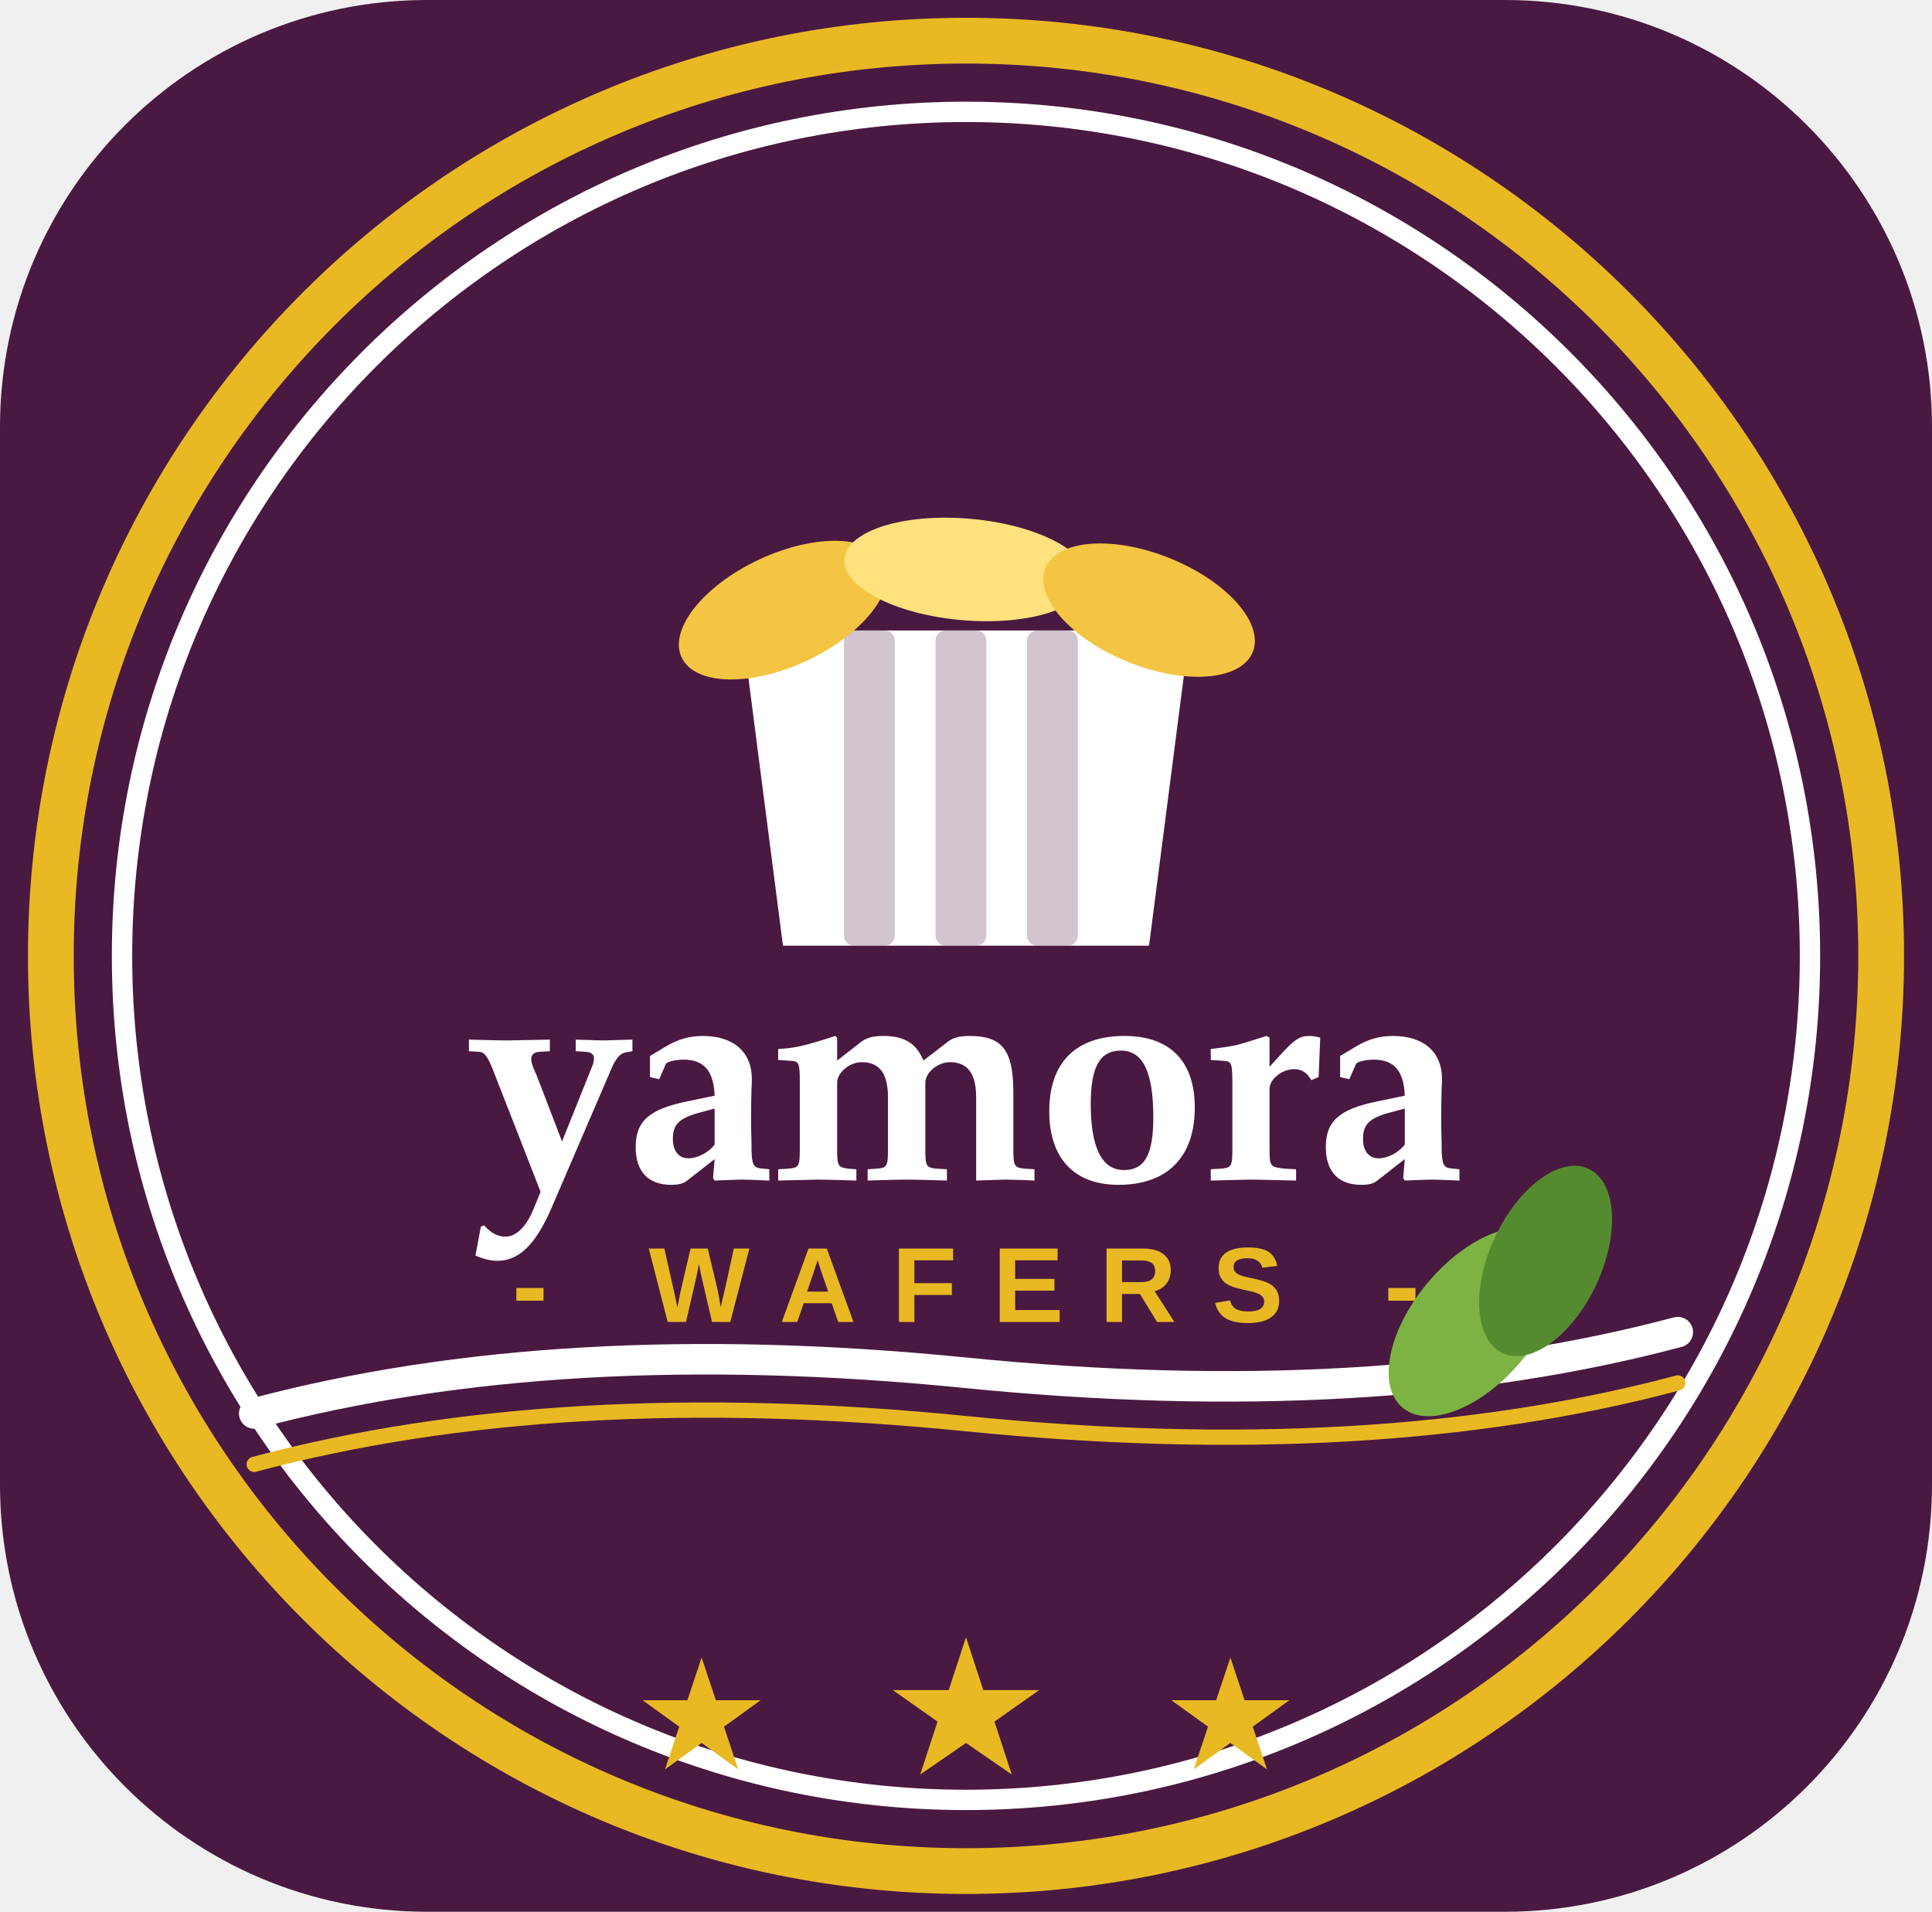
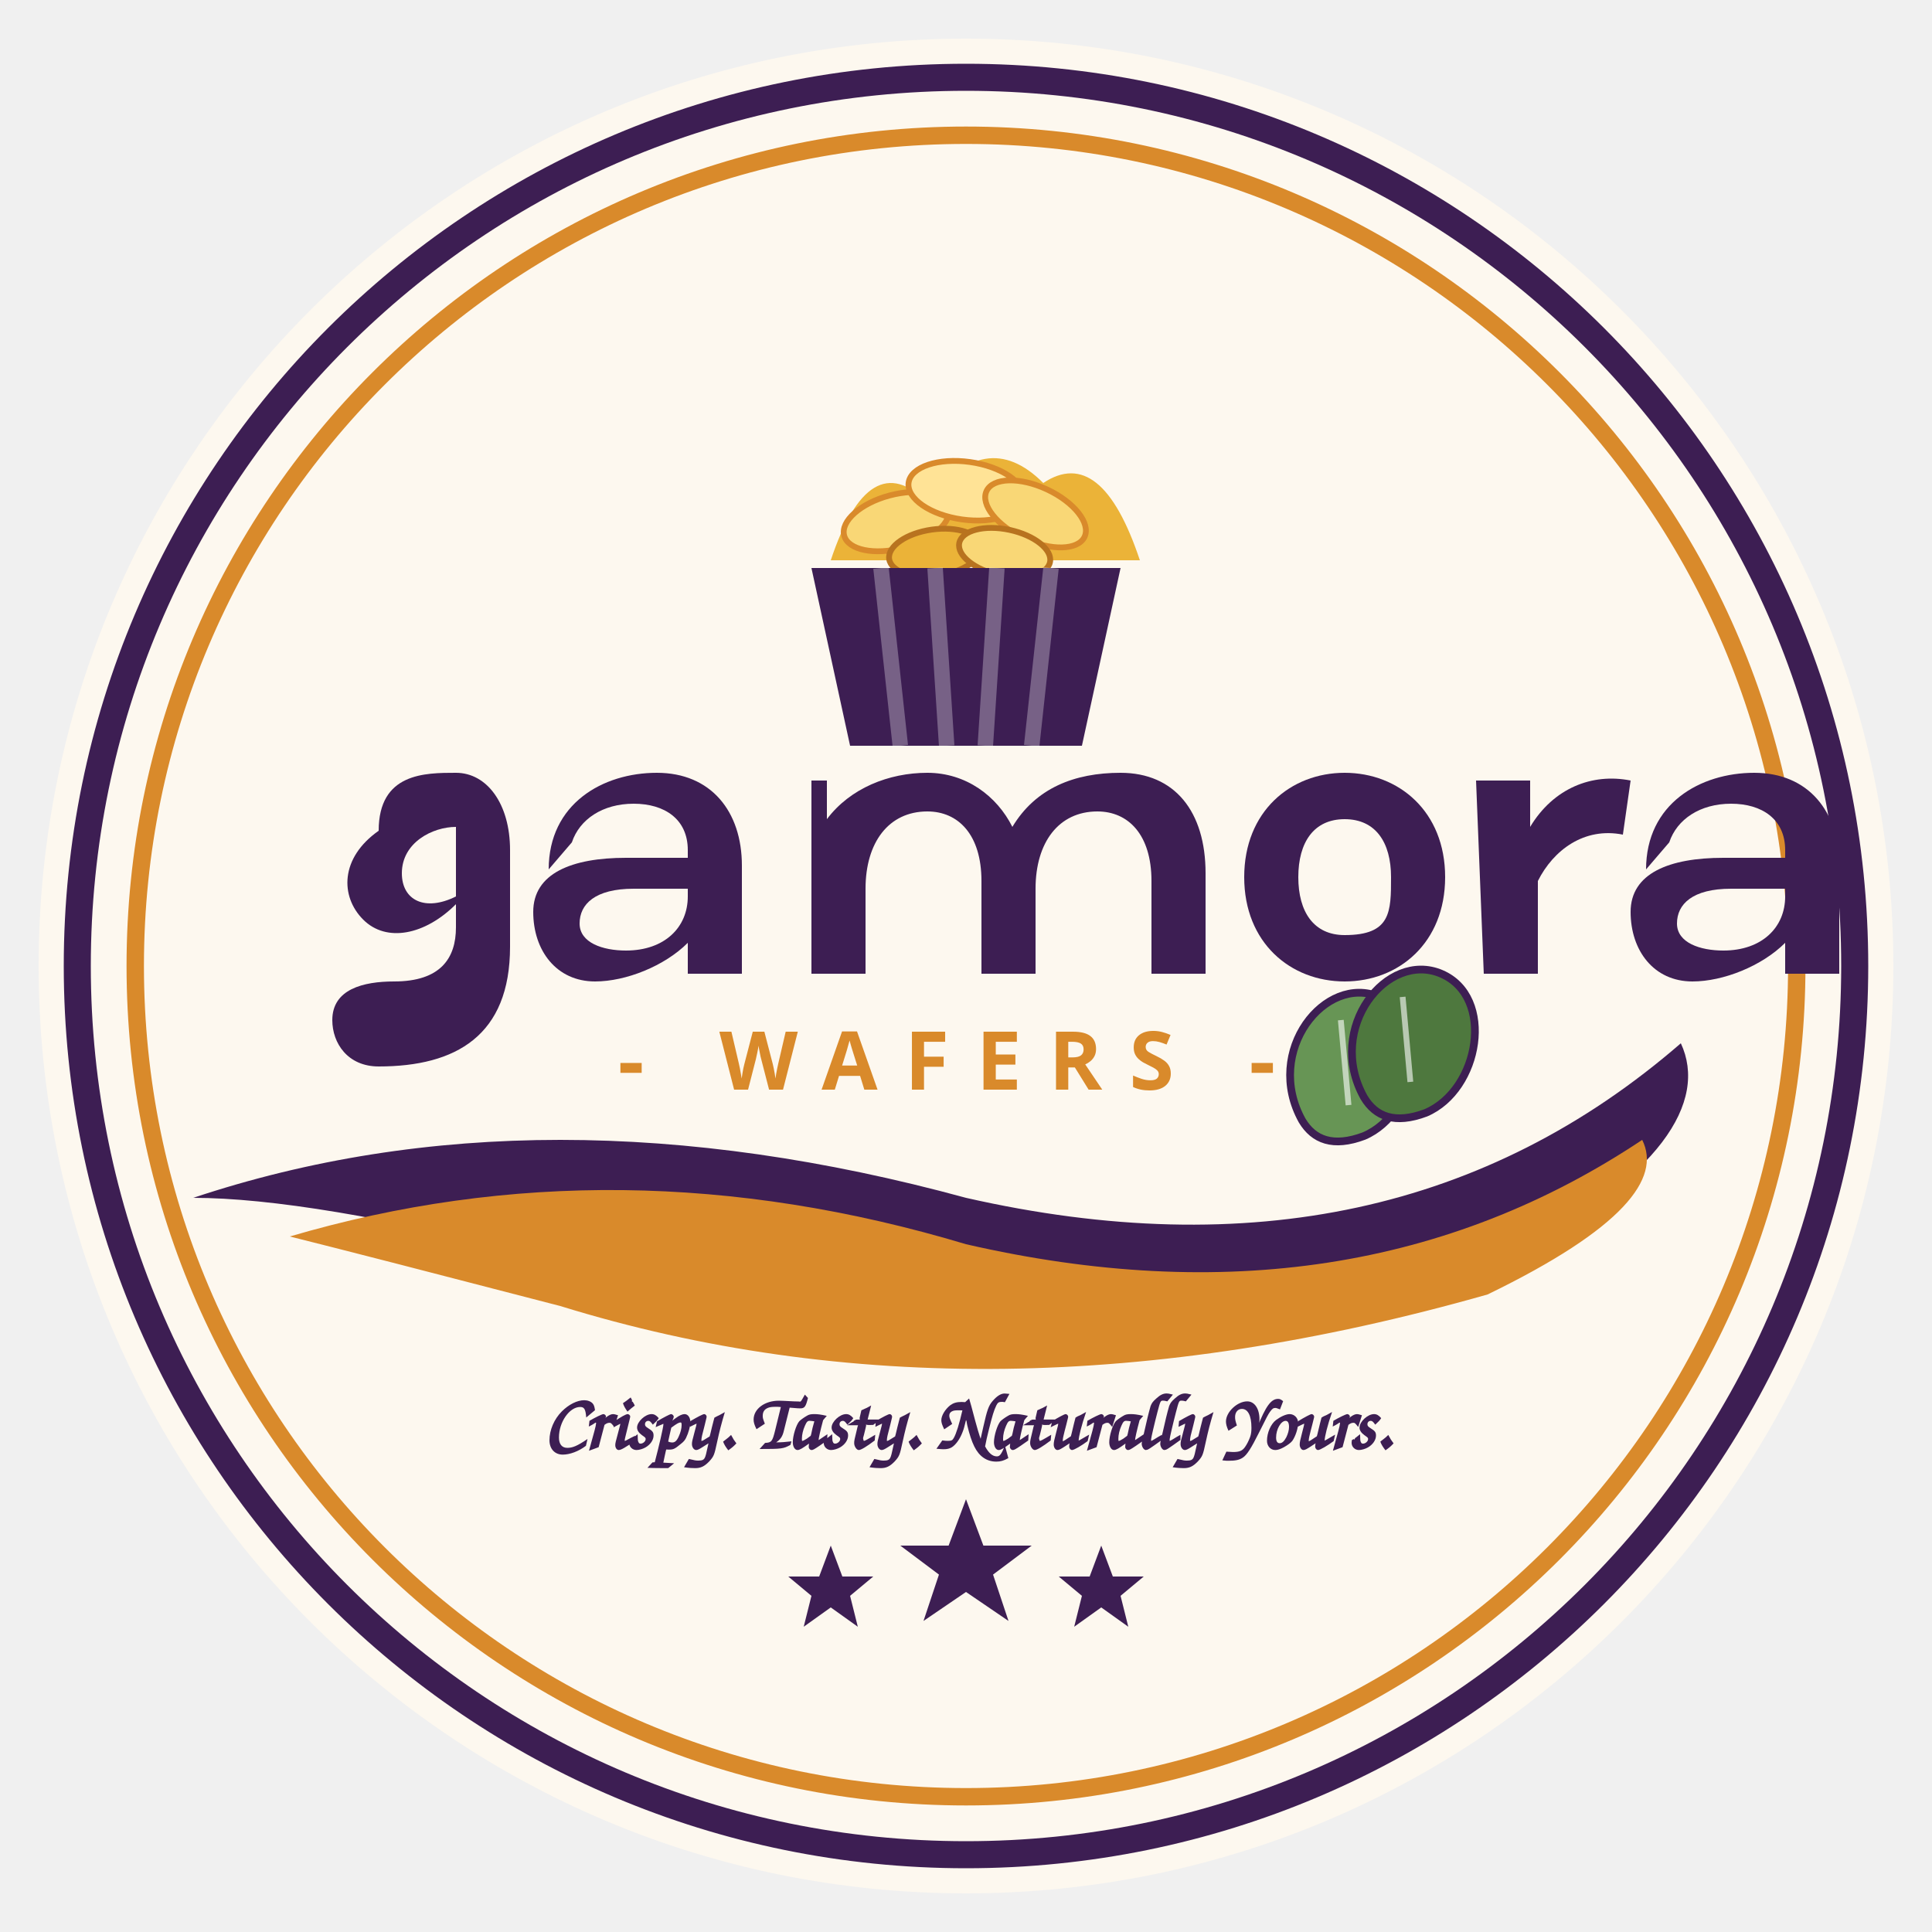
- <svg xmlns="http://www.w3.org/2000/svg" viewBox="5 5 190 188" width="190" height="188">
-   <rect x="5" y="5" width="190" height="188" rx="42" fill="#4A1942" />
-   <circle cx="100" cy="99" r="90" stroke="#E8B923" stroke-width="4.5" fill="none" />
-   <circle cx="100" cy="99" r="83" stroke="#FFFFFF" stroke-width="2" fill="none" />
-   <path d="M78 67 L82 98 L118 98 L122 67 Z" fill="#FFFFFF" />
-   <rect x="88" y="67" width="5" height="31" fill="#4A1942" opacity="0.25" rx="1" />
-   <rect x="97" y="67" width="5" height="31" fill="#4A1942" opacity="0.25" rx="1" />
-   <rect x="106" y="67" width="5" height="31" fill="#4A1942" opacity="0.25" rx="1" />
-   <ellipse cx="82" cy="65" rx="11" ry="5.5" transform="rotate(-25 82 65)" fill="#F4C542" />
-   <ellipse cx="100" cy="61" rx="12" ry="5" transform="rotate(5 100 61)" fill="#FFE17D" />
-   <ellipse cx="118" cy="65" rx="11" ry="5.5" transform="rotate(22 118 65)" fill="#F4C542" />
-   <text x="100" y="121" text-anchor="middle" font-family="Georgia, 'Palatino Linotype', serif" font-size="30" font-weight="900" fill="#FFFFFF" letter-spacing="-0.5">yamora</text>
-   <text x="100" y="135" text-anchor="middle" font-family="'Arial', sans-serif" font-size="10.5" font-weight="800" fill="#E8B923" letter-spacing="3.5">- WAFERS -</text>
-   <path d="M30 144 Q60 136 100 140 Q140 144 170 136" stroke="#FFFFFF" stroke-width="3" stroke-linecap="round" fill="none" />
-   <path d="M30 149 Q60 141 100 145 Q140 149 170 141" stroke="#E8B923" stroke-width="1.5" stroke-linecap="round" fill="none" />
-   <ellipse cx="150" cy="135" rx="11" ry="6" transform="rotate(-50 150 135)" fill="#7CB342" />
-   <ellipse cx="157" cy="129" rx="10" ry="5.5" transform="rotate(-65 157 129)" fill="#558B2F" />
-   <path d="M74 168 L75.4 172.2 L79.8 172.2 L76.2 174.8 L77.6 179 L74 176.4 L70.4 179 L71.8 174.8 L68.2 172.2 L72.6 172.2 Z" fill="#E8B923" />
-   <path d="M100 166 L101.7 171.2 L107.2 171.2 L102.8 174.3 L104.5 179.5 L100 176.4 L95.5 179.5 L97.2 174.3 L92.8 171.2 L98.3 171.2 Z" fill="#E8B923" />
-   <path d="M126 168 L127.4 172.2 L131.8 172.2 L128.2 174.8 L129.6 179 L126 176.4 L122.4 179 L123.8 174.8 L120.2 172.2 L124.6 172.2 Z" fill="#E8B923" />
+ <svg xmlns="http://www.w3.org/2000/svg" viewBox="0 0 500 500" width="500" height="500">
+   <circle cx="250" cy="250" r="240" fill="#FDF8EF" />
+   <circle cx="250" cy="250" r="230" stroke="#3D1E53" stroke-width="7" fill="none" />
+   <circle cx="250" cy="250" r="215" stroke="#D98A2B" stroke-width="4.5" fill="none" />
+   <g transform="translate(0, 5)">
+     <path d="M 215 140 Q 225 110 240 125 Q 255 105 270 120 Q 285 110 295 140 Z" fill="#EBB338" />
+     <ellipse cx="232" cy="130" rx="14" ry="7" transform="rotate(-15 232 130)" fill="#F9D776" stroke="#D98A2B" stroke-width="1.5" />
+     <ellipse cx="250" cy="122" rx="15" ry="7.5" transform="rotate(8 250 122)" fill="#FFE396" stroke="#D98A2B" stroke-width="1.5" />
+     <ellipse cx="268" cy="128" rx="14" ry="7" transform="rotate(25 268 128)" fill="#F9D776" stroke="#D98A2B" stroke-width="1.5" />
+     <ellipse cx="242" cy="138" rx="12" ry="6" transform="rotate(-8 242 138)" fill="#EBB338" stroke="#B8731F" stroke-width="1.5" />
+     <ellipse cx="260" cy="138" rx="12" ry="6" transform="rotate(12 260 138)" fill="#F9D776" stroke="#B8731F" stroke-width="1.5" />
+     <path d="M 210 142 L 220 188 L 280 188 L 290 142 Z" fill="#3D1E53" />
+     <line x1="228" y1="142" x2="233" y2="188" stroke="#FFFFFF" stroke-width="4" opacity="0.3" />
+     <line x1="242" y1="142" x2="245" y2="188" stroke="#FFFFFF" stroke-width="4" opacity="0.3" />
+     <line x1="258" y1="142" x2="255" y2="188" stroke="#FFFFFF" stroke-width="4" opacity="0.3" />
+     <line x1="272" y1="142" x2="267" y2="188" stroke="#FFFFFF" stroke-width="4" opacity="0.3" />
+   </g>
+   <g fill="#3D1E53">
+     <path d="M 98 215 C 98 200 110 200 118 200 C 126 200 132 208 132 220 L 132 245 C 132 268 118 276 98 276 C 90 276 86 270 86 264 C 86 256 94 254 102 254 C 114 254 118 248 118 240 L 118 234 C 110 242 100 244 94 238 C 88 232 88 222 98 215 Z M 118 214 C 112 214 104 218 104 226 C 104 233 110 236 118 232 Z" />
+     <path d="M 142 225 C 142 208 156 200 170 200 C 184 200 192 210 192 224 L 192 252 L 178 252 L 178 244 C 172 250 162 254 154 254 C 144 254 138 246 138 236 C 138 226 148 222 162 222 L 178 222 L 178 220 C 178 212 172 208 164 208 C 156 208 150 212 148 218 Z M 178 230 L 164 230 C 154 230 150 234 150 239 C 150 244 156 246 162 246 C 172 246 178 240 178 232 Z" />
+     <path d="M 200 202 L 214 202 L 214 212 C 220 204 230 200 240 200 C 250 200 258 206 262 214 C 268 204 278 200 290 200 C 304 200 312 210 312 226 L 312 252 L 298 252 L 298 228 C 298 216 292 210 284 210 C 274 210 268 218 268 230 L 268 252 L 254 252 L 254 228 C 254 216 248 210 240 210 C 230 210 224 218 224 230 L 224 252 L 210 252 L 210 202 Z" />
+     <path d="M 322 227 C 322 210 334 200 348 200 C 362 200 374 210 374 227 C 374 244 362 254 348 254 C 334 254 322 244 322 227 Z M 348 212 C 340 212 336 218 336 227 C 336 236 340 242 348 242 C 360 242 360 236 360 227 C 360 218 356 212 348 212 Z" />
+     <rect x="345" y="214" width="6" height="26" rx="3" fill="#FDF8EF" />
+     <path d="M 382 202 L 396 202 L 396 214 C 402 204 412 200 422 202 L 420 216 C 410 214 402 220 398 228 L 398 252 L 384 252 Z" />
+     <path d="M 426 225 C 426 208 440 200 454 200 C 468 200 476 210 476 224 L 476 252 L 462 252 L 462 244 C 456 250 446 254 438 254 C 428 254 422 246 422 236 C 422 226 432 222 446 222 L 462 222 L 462 220 C 462 212 456 208 448 208 C 440 208 434 212 432 218 Z M 462 230 L 448 230 C 438 230 434 234 434 239 C 434 244 440 246 446 246 C 456 246 462 240 462 232 Z" />
+   </g>
+   <text x="245" y="282" text-anchor="middle" font-family="'Impact', 'Arial Black', sans-serif" font-size="21" font-weight="900" fill="#D98A2B" letter-spacing="7">- WAFERS -</text>
+   <g transform="translate(325, 252)">
+     <path d="M 12 38 C 2 20 18 0 32 6 C 46 12 42 36 28 42 C 20 45 15 43 12 38 Z" fill="#679555" stroke="#3D1E53" stroke-width="2" />
+     <path d="M 28 32 C 18 14 34 -6 48 0 C 62 6 58 30 44 36 C 36 39 31 37 28 32 Z" fill="#4E783E" stroke="#3D1E53" stroke-width="2" />
+     <line x1="22" y1="12" x2="24" y2="34" stroke="#FFFFFF" stroke-width="1.5" opacity="0.6" />
+     <line x1="38" y1="6" x2="40" y2="28" stroke="#FFFFFF" stroke-width="1.5" opacity="0.6" />
+   </g>
+   <path d="M 50 310 Q 140 280 250 310 Q 360 335 435 270 C 442 285 430 305 390 325 Q 260 360 140 325 Q 80 310 50 310 Z" fill="#3D1E53" />
+   <path d="M 75 320 Q 160 295 250 322 Q 350 345 425 295 C 430 305 420 318 385 335 Q 255 372 145 338 Q 95 325 75 320 Z" fill="#D98A2B" />
+   <text x="250" y="375" text-anchor="middle" font-family="'Brush Script MT', 'Georgia', cursive, serif" font-size="20" font-weight="bold" font-style="italic" fill="#3D1E53">Crispy. Tasty. Naturally Yours.</text>
+   <g fill="#3D1E53">
+     <path d="M 215 400 L 218 408 L 226 408 L 220 413 L 222 421 L 215 416 L 208 421 L 210 413 L 204 408 L 212 408 Z" />
+     <path d="M 250 388 L 254.5 400 L 267 400 L 257 407.5 L 261 419.5 L 250 412 L 239 419.5 L 243 407.5 L 233 400 L 245.5 400 Z" />
+     <path d="M 285 400 L 288 408 L 296 408 L 290 413 L 292 421 L 285 416 L 278 421 L 280 413 L 274 408 L 282 408 Z" />
+   </g>
</svg>
